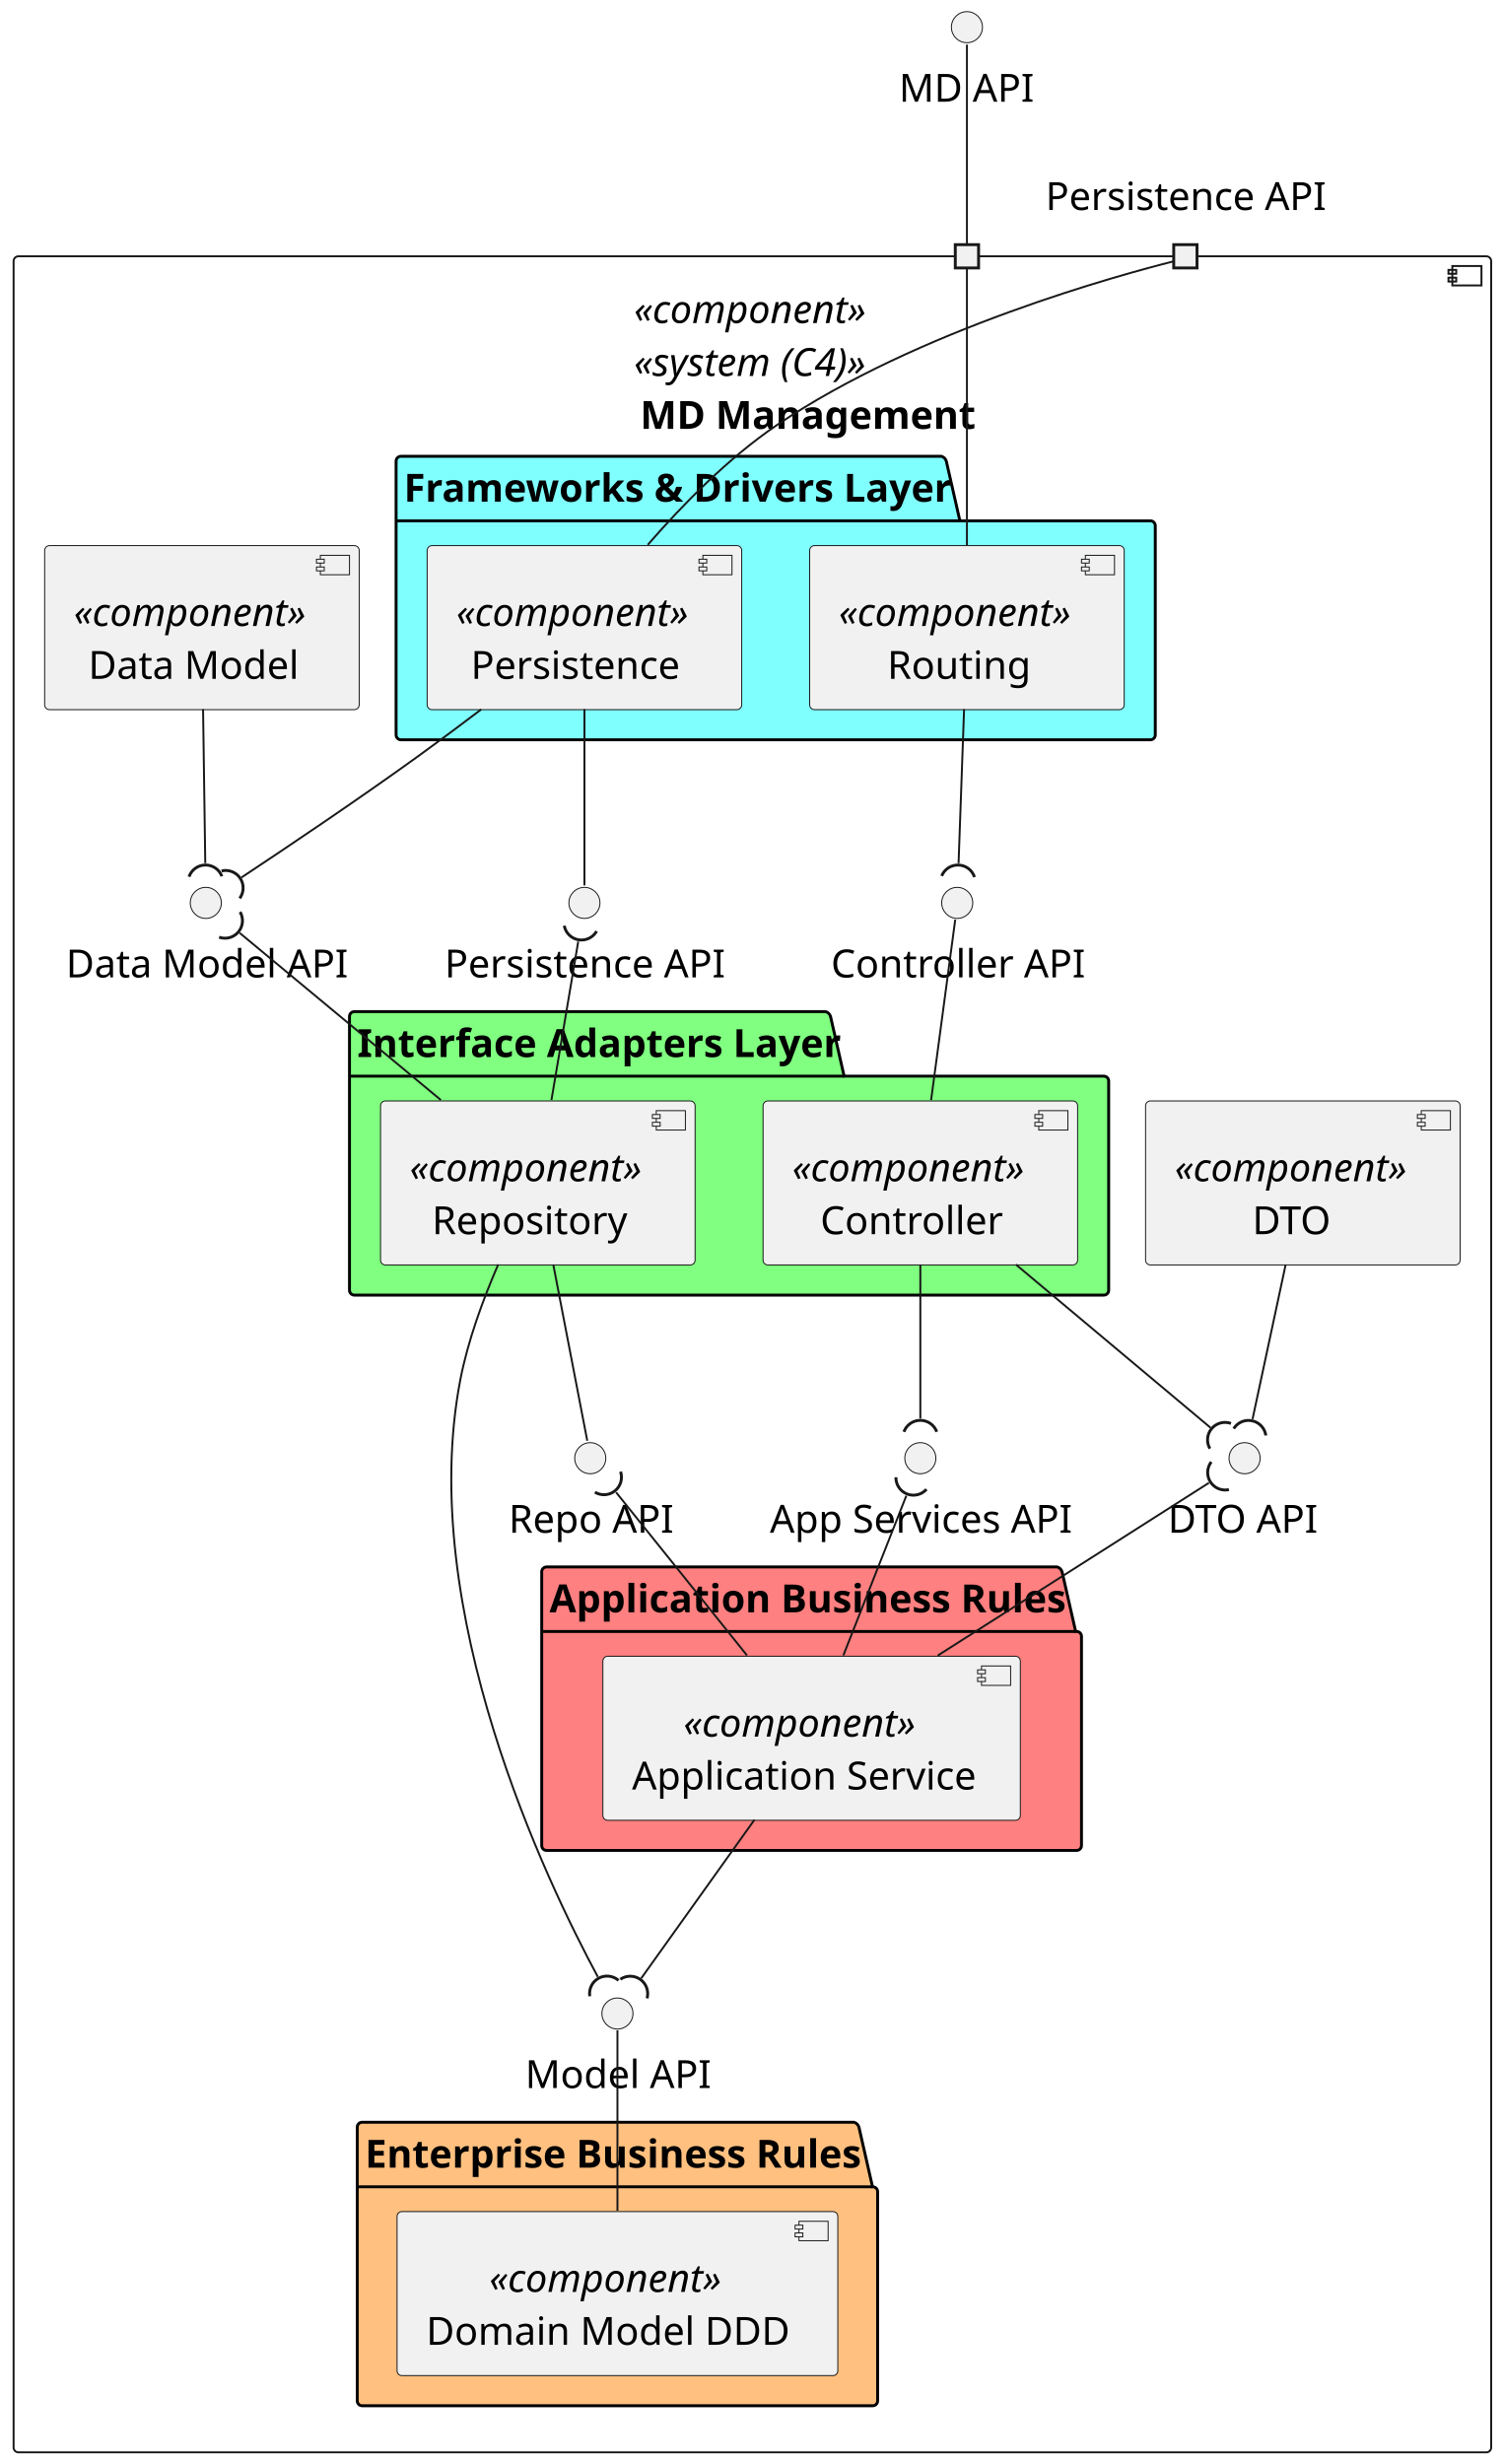
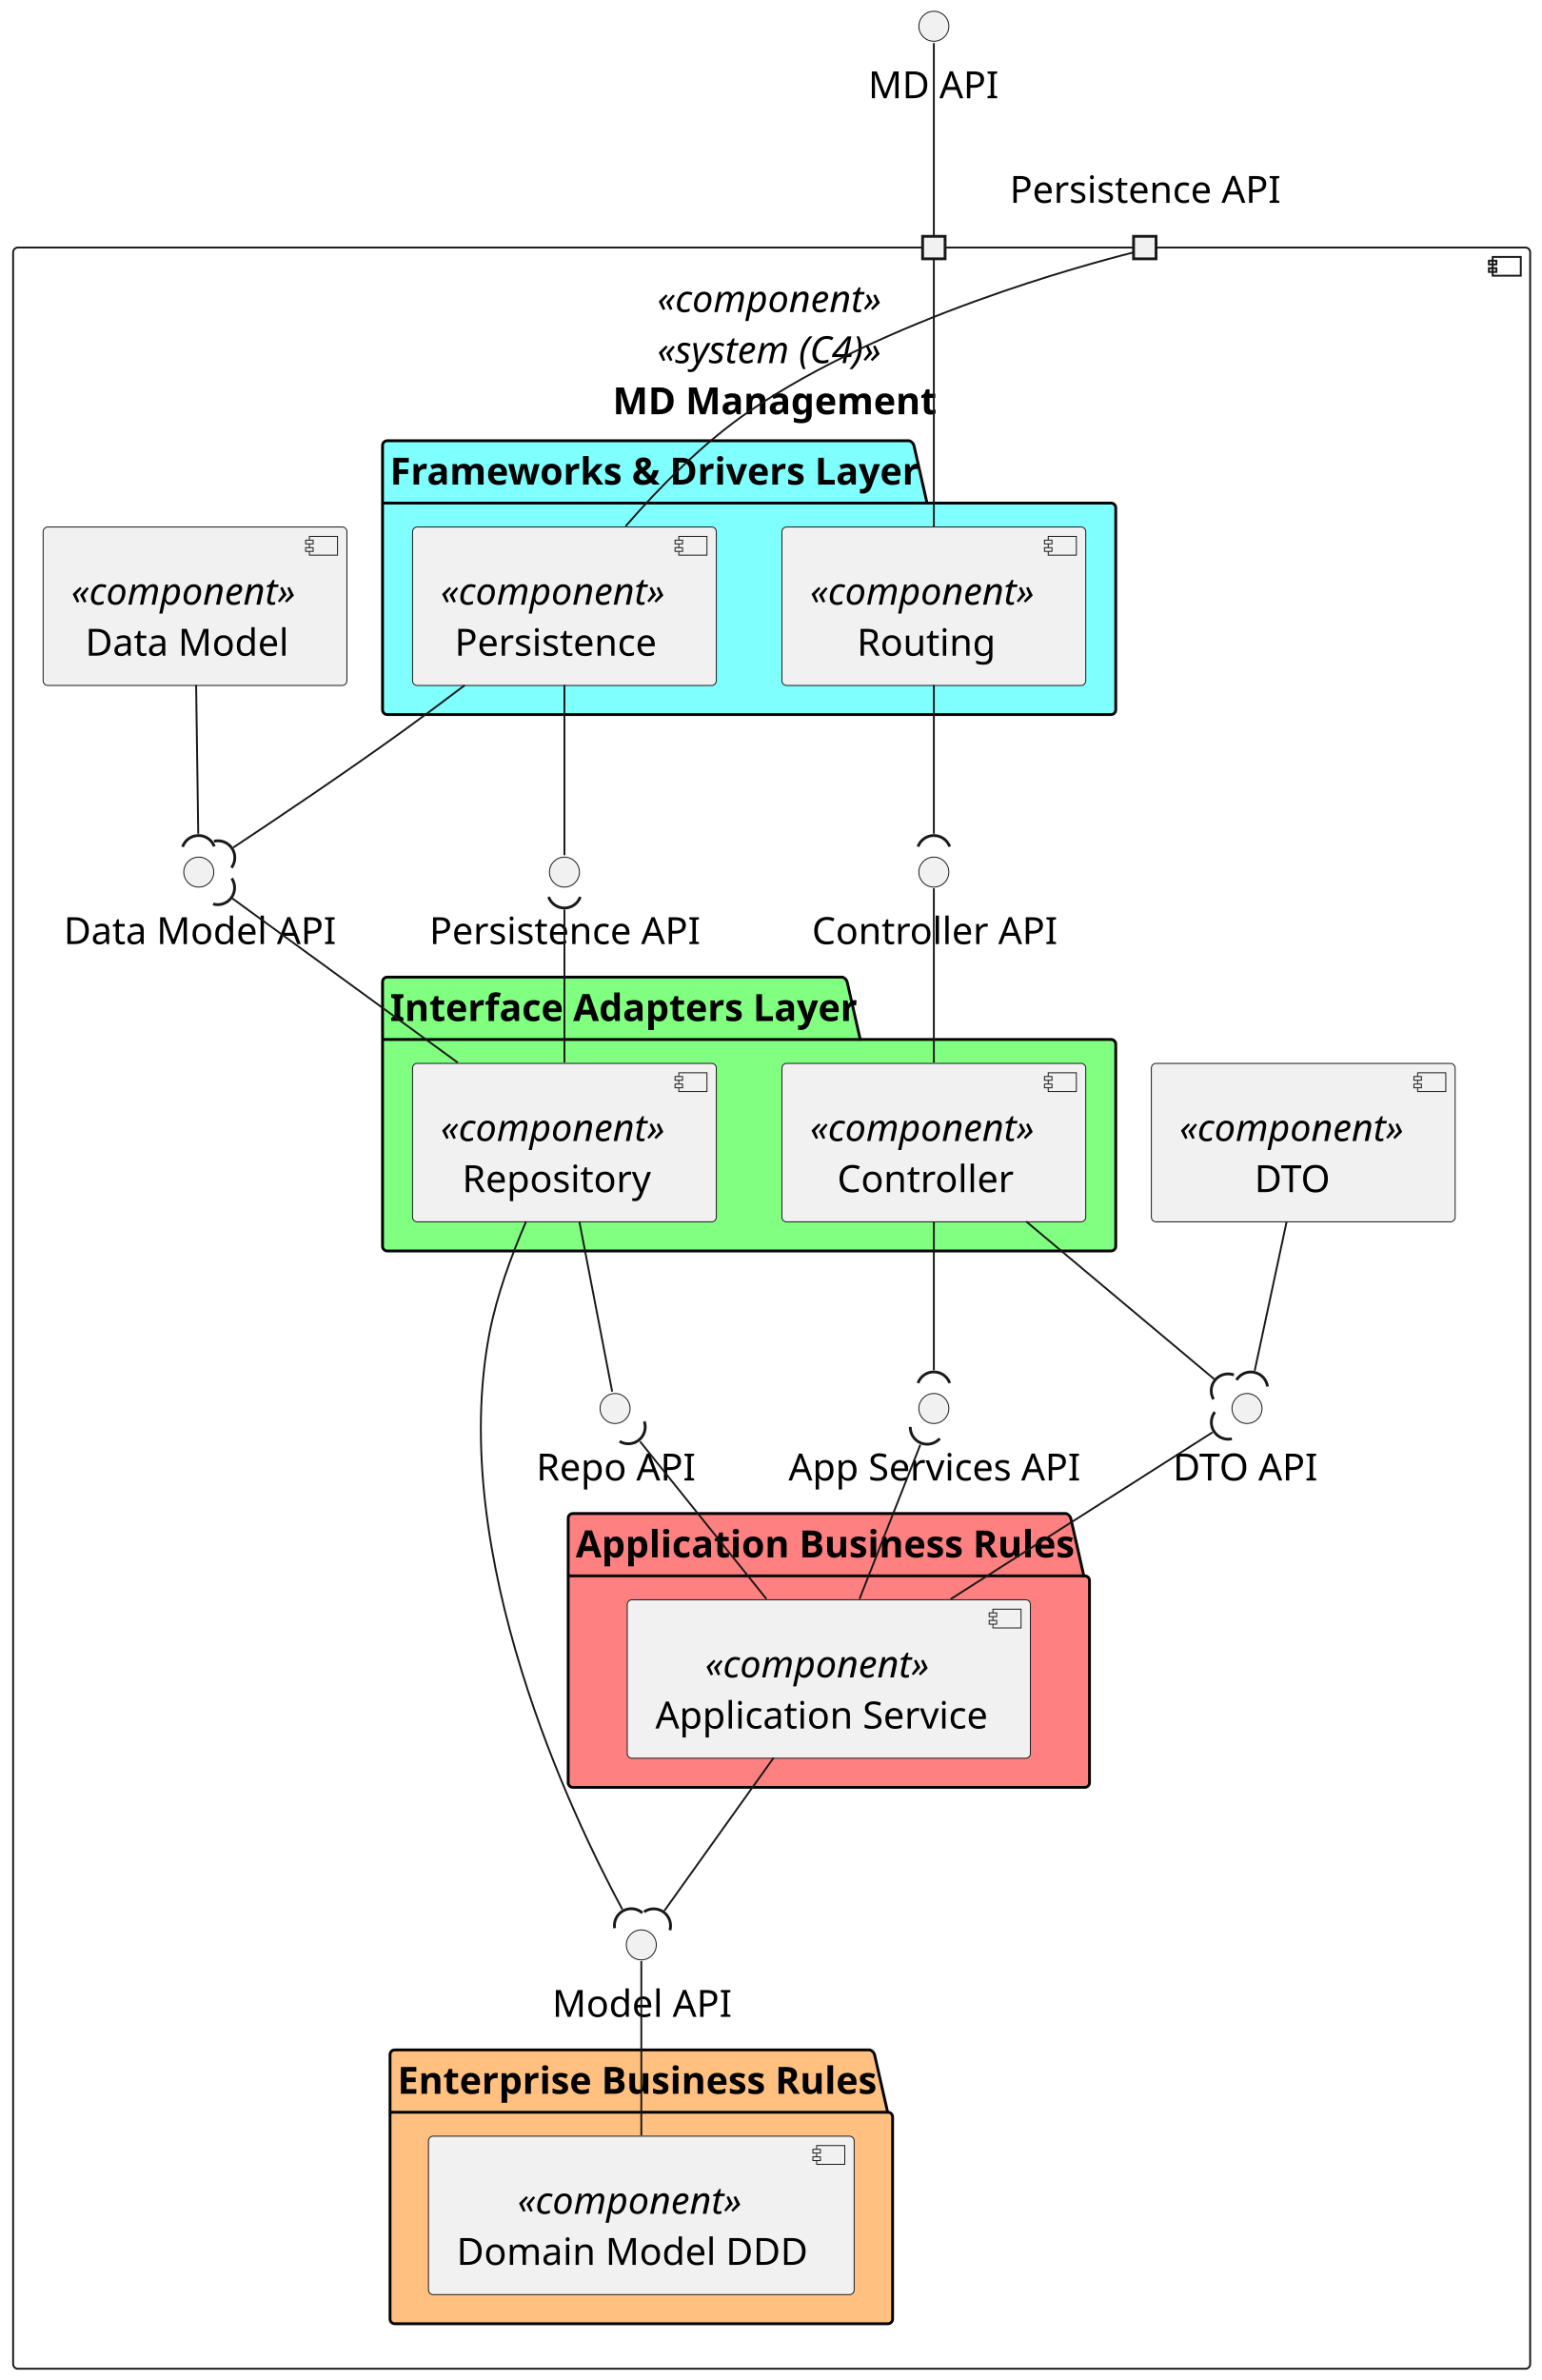
- <svg xmlns="http://www.w3.org/2000/svg" contentStyleType="text/css" height="1269px" preserveAspectRatio="none" style="width:774px;height:1269px;background:#FFFFFF;" version="1.1" viewBox="0 0 774 1269" width="774px" zoomAndPan="magnify">
+ <svg xmlns="http://www.w3.org/2000/svg" contentStyleType="text/css" height="1269px" preserveAspectRatio="none" style="width:822px;height:1269px;background:#FFFFFF;" version="1.1" viewBox="0 0 822 1269" width="822px" zoomAndPan="magnify">
  <defs />
  <g>
-     <g id="cluster_MDD">
-       <rect fill="none" height="1131" rx="2.5" ry="2.5" style="stroke:#181818;stroke-width:1.0;" width="761" x="7" y="132" />
-       <rect fill="none" height="10" style="stroke:#181818;stroke-width:1.0;" width="15" x="748" y="137" />
-       <rect fill="none" height="2" style="stroke:#181818;stroke-width:1.0;" width="4" x="746" y="139" />
-       <rect fill="none" height="2" style="stroke:#181818;stroke-width:1.0;" width="4" x="746" y="143" />
-       <text fill="#000000" font-family="sans-serif" font-size="20" font-style="italic" lengthAdjust="spacing" textLength="122" x="326.5" y="166.38">«component»</text>
-       <text fill="#000000" font-family="sans-serif" font-size="20" font-style="italic" lengthAdjust="spacing" textLength="122" x="326.5" y="193.62">«system (C4)»</text>
-       <text fill="#000000" font-family="sans-serif" font-size="20" font-weight="bold" lengthAdjust="spacing" textLength="115.625" x="329.688" y="220.86">MD Management</text>
+     <g id="cluster_MDM">
+       <rect fill="none" height="1131" rx="2.5" ry="2.5" style="stroke:#181818;stroke-width:1.0;" width="809" x="7" y="132" />
+       <rect fill="none" height="10" style="stroke:#181818;stroke-width:1.0;" width="15" x="796" y="137" />
+       <rect fill="none" height="2" style="stroke:#181818;stroke-width:1.0;" width="4" x="794" y="139" />
+       <rect fill="none" height="2" style="stroke:#181818;stroke-width:1.0;" width="4" x="794" y="143" />
+       <text fill="#000000" font-family="sans-serif" font-size="20" font-style="italic" lengthAdjust="spacing" textLength="122" x="350.5" y="166.38">«component»</text>
+       <text fill="#000000" font-family="sans-serif" font-size="20" font-style="italic" lengthAdjust="spacing" textLength="122" x="350.5" y="193.62">«system (C4)»</text>
+       <text fill="#000000" font-family="sans-serif" font-size="20" font-weight="bold" lengthAdjust="spacing" textLength="169.5" x="326.75" y="220.86">MD Management</text>
    </g>
    <g id="cluster_Frameworks &amp; Drivers Layer">
      <path d="M206.5,235 L484.875,235 A3.75,3.75 0 0 1 487.375,237.5 L494.375,268.24 L592.5,268.24 A2.5,2.5 0 0 1 595,270.74 L595,378.5 A2.5,2.5 0 0 1 592.5,381 L206.5,381 A2.5,2.5 0 0 1 204,378.5 L204,237.5 A2.5,2.5 0 0 1 206.5,235 " fill="#80FFFF" style="stroke:#000000;stroke-width:1.5;" />
      <line style="stroke:#000000;stroke-width:1.5;" x1="204" x2="494.375" y1="268.24" y2="268.24" />
      <text fill="#000000" font-family="sans-serif" font-size="20" font-weight="bold" lengthAdjust="spacing" textLength="277.375" x="208" y="258.38">Frameworks &amp; Drivers Layer</text>
    </g>
    <g id="cluster_Interface Adapters Layer">
-       <path d="M182.5,521 L425.25,521 A3.75,3.75 0 0 1 427.75,523.5 L434.75,554.24 L568.5,554.24 A2.5,2.5 0 0 1 571,556.74 L571,664.5 A2.5,2.5 0 0 1 568.5,667 L182.5,667 A2.5,2.5 0 0 1 180,664.5 L180,523.5 A2.5,2.5 0 0 1 182.5,521 " fill="#80FF80" style="stroke:#000000;stroke-width:1.5;" />
-       <line style="stroke:#000000;stroke-width:1.5;" x1="180" x2="434.75" y1="554.24" y2="554.24" />
-       <text fill="#000000" font-family="sans-serif" font-size="20" font-weight="bold" lengthAdjust="spacing" textLength="241.75" x="184" y="544.38">Interface Adapters Layer</text>
+       <path d="M206.5,521 L449.25,521 A3.75,3.75 0 0 1 451.75,523.5 L458.75,554.24 L592.5,554.24 A2.5,2.5 0 0 1 595,556.74 L595,664.5 A2.5,2.5 0 0 1 592.5,667 L206.5,667 A2.5,2.5 0 0 1 204,664.5 L204,523.5 A2.5,2.5 0 0 1 206.5,521 " fill="#80FF80" style="stroke:#000000;stroke-width:1.5;" />
+       <line style="stroke:#000000;stroke-width:1.5;" x1="204" x2="458.75" y1="554.24" y2="554.24" />
+       <text fill="#000000" font-family="sans-serif" font-size="20" font-weight="bold" lengthAdjust="spacing" textLength="241.75" x="208" y="544.38">Interface Adapters Layer</text>
    </g>
    <g id="cluster_Application Business Rules">
-       <path d="M281.5,807 L544.5,807 A3.75,3.75 0 0 1 547,809.5 L554,840.24 L554.5,840.24 A2.5,2.5 0 0 1 557,842.74 L557,950.5 A2.5,2.5 0 0 1 554.5,953 L281.5,953 A2.5,2.5 0 0 1 279,950.5 L279,809.5 A2.5,2.5 0 0 1 281.5,807 " fill="#FF8080" style="stroke:#000000;stroke-width:1.5;" />
-       <line style="stroke:#000000;stroke-width:1.5;" x1="279" x2="554" y1="840.24" y2="840.24" />
-       <text fill="#000000" font-family="sans-serif" font-size="20" font-weight="bold" lengthAdjust="spacing" textLength="262" x="283" y="830.38">Application Business Rules</text>
+       <path d="M305.5,807 L568.5,807 A3.75,3.75 0 0 1 571,809.5 L578,840.24 L578.5,840.24 A2.5,2.5 0 0 1 581,842.74 L581,950.5 A2.5,2.5 0 0 1 578.5,953 L305.5,953 A2.5,2.5 0 0 1 303,950.5 L303,809.5 A2.5,2.5 0 0 1 305.5,807 " fill="#FF8080" style="stroke:#000000;stroke-width:1.5;" />
+       <line style="stroke:#000000;stroke-width:1.5;" x1="303" x2="578" y1="840.24" y2="840.24" />
+       <text fill="#000000" font-family="sans-serif" font-size="20" font-weight="bold" lengthAdjust="spacing" textLength="262" x="307" y="830.38">Application Business Rules</text>
    </g>
    <g id="cluster_Enterprise Business Rules">
-       <path d="M186.5,1093 L439.875,1093 A3.75,3.75 0 0 1 442.375,1095.5 L449.375,1126.24 L449.5,1126.24 A2.5,2.5 0 0 1 452,1128.74 L452,1236.5 A2.5,2.5 0 0 1 449.5,1239 L186.5,1239 A2.5,2.5 0 0 1 184,1236.5 L184,1095.5 A2.5,2.5 0 0 1 186.5,1093 " fill="#FFC080" style="stroke:#000000;stroke-width:1.5;" />
-       <line style="stroke:#000000;stroke-width:1.5;" x1="184" x2="449.375" y1="1126.24" y2="1126.24" />
-       <text fill="#000000" font-family="sans-serif" font-size="20" font-weight="bold" lengthAdjust="spacing" textLength="252.375" x="188" y="1116.38">Enterprise Business Rules</text>
+       <path d="M210.5,1093 L463.875,1093 A3.75,3.75 0 0 1 466.375,1095.5 L473.375,1126.24 L473.5,1126.24 A2.5,2.5 0 0 1 476,1128.74 L476,1236.5 A2.5,2.5 0 0 1 473.5,1239 L210.5,1239 A2.5,2.5 0 0 1 208,1236.5 L208,1095.5 A2.5,2.5 0 0 1 210.5,1093 " fill="#FFC080" style="stroke:#000000;stroke-width:1.5;" />
+       <line style="stroke:#000000;stroke-width:1.5;" x1="208" x2="473.375" y1="1126.24" y2="1126.24" />
+       <text fill="#000000" font-family="sans-serif" font-size="20" font-weight="bold" lengthAdjust="spacing" textLength="252.375" x="212" y="1116.38">Enterprise Business Rules</text>
    </g>
    <text fill="#000000" font-family="sans-serif" font-size="20" lengthAdjust="spacing" textLength="5" x="495.5" y="108.14"> </text>
    <rect fill="#F1F1F1" height="12" style="stroke:#181818;stroke-width:1.5;" width="12" x="492" y="126" />
    <text fill="#000000" font-family="sans-serif" font-size="20" lengthAdjust="spacing" textLength="144" x="538.5" y="108.14">Persistence API</text>
    <rect fill="#F1F1F1" height="12" style="stroke:#181818;stroke-width:1.5;" width="12" x="604.5" y="126" />
    <g id="elem_CTRL_API">
-       <ellipse cx="493" cy="465" fill="#F1F1F1" rx="8" ry="8" style="stroke:#181818;stroke-width:0.5;" />
-       <text fill="#000000" font-family="sans-serif" font-size="20" lengthAdjust="spacing" textLength="130" x="428" y="503.38">Controller API</text>
+       <ellipse cx="498" cy="465" fill="#F1F1F1" rx="8" ry="8" style="stroke:#181818;stroke-width:0.5;" />
+       <text fill="#000000" font-family="sans-serif" font-size="20" lengthAdjust="spacing" textLength="130" x="433" y="503.38">Controller API</text>
    </g>
    <g id="elem_DATA_API">
      <ellipse cx="106" cy="465" fill="#F1F1F1" rx="8" ry="8" style="stroke:#181818;stroke-width:0.5;" />
      <text fill="#000000" font-family="sans-serif" font-size="20" lengthAdjust="spacing" textLength="144" x="34" y="503.38">Data Model API</text>
    </g>
    <g id="elem_SRV_API">
-       <ellipse cx="474" cy="751" fill="#F1F1F1" rx="8" ry="8" style="stroke:#181818;stroke-width:0.5;" />
-       <text fill="#000000" font-family="sans-serif" font-size="20" lengthAdjust="spacing" textLength="155" x="396.5" y="789.38">App Services API</text>
+       <ellipse cx="498" cy="751" fill="#F1F1F1" rx="8" ry="8" style="stroke:#181818;stroke-width:0.5;" />
+       <text fill="#000000" font-family="sans-serif" font-size="20" lengthAdjust="spacing" textLength="155" x="420.5" y="789.38">App Services API</text>
    </g>
    <g id="elem_DTO_API">
-       <ellipse cx="641" cy="751" fill="#F1F1F1" rx="8" ry="8" style="stroke:#181818;stroke-width:0.5;" />
-       <text fill="#000000" font-family="sans-serif" font-size="20" lengthAdjust="spacing" textLength="79" x="601.5" y="789.38">DTO API</text>
+       <ellipse cx="665" cy="751" fill="#F1F1F1" rx="8" ry="8" style="stroke:#181818;stroke-width:0.5;" />
+       <text fill="#000000" font-family="sans-serif" font-size="20" lengthAdjust="spacing" textLength="79" x="625.5" y="789.38">DTO API</text>
    </g>
    <g id="elem_REPO_API">
-       <ellipse cx="304" cy="751" fill="#F1F1F1" rx="8" ry="8" style="stroke:#181818;stroke-width:0.5;" />
-       <text fill="#000000" font-family="sans-serif" font-size="20" lengthAdjust="spacing" textLength="84" x="262" y="789.38">Repo API</text>
+       <ellipse cx="328" cy="751" fill="#F1F1F1" rx="8" ry="8" style="stroke:#181818;stroke-width:0.5;" />
+       <text fill="#000000" font-family="sans-serif" font-size="20" lengthAdjust="spacing" textLength="84" x="286" y="789.38">Repo API</text>
    </g>
    <g id="elem_MODEL_API">
-       <ellipse cx="318" cy="1037" fill="#F1F1F1" rx="8" ry="8" style="stroke:#181818;stroke-width:0.5;" />
-       <text fill="#000000" font-family="sans-serif" font-size="20" lengthAdjust="spacing" textLength="95" x="270.5" y="1075.38">Model API</text>
+       <ellipse cx="342" cy="1037" fill="#F1F1F1" rx="8" ry="8" style="stroke:#181818;stroke-width:0.5;" />
+       <text fill="#000000" font-family="sans-serif" font-size="20" lengthAdjust="spacing" textLength="95" x="294.5" y="1075.38">Model API</text>
    </g>
    <g id="elem_PERSISTENCE_API">
      <ellipse cx="301" cy="465" fill="#F1F1F1" rx="8" ry="8" style="stroke:#181818;stroke-width:0.5;" />
      <text fill="#000000" font-family="sans-serif" font-size="20" lengthAdjust="spacing" textLength="144" x="229" y="503.38">Persistence API</text>
    </g>
    <g id="elem_ROUTE">
      <rect fill="#F1F1F1" height="84.48" rx="2.5" ry="2.5" style="stroke:#181818;stroke-width:0.5;" width="162" x="417" y="281" />
      <rect fill="#F1F1F1" height="10" style="stroke:#181818;stroke-width:0.5;" width="15" x="559" y="286" />
      <rect fill="#F1F1F1" height="2" style="stroke:#181818;stroke-width:0.5;" width="4" x="557" y="288" />
      <rect fill="#F1F1F1" height="2" style="stroke:#181818;stroke-width:0.5;" width="4" x="557" y="292" />
      <text fill="#000000" font-family="sans-serif" font-size="20" font-style="italic" lengthAdjust="spacing" textLength="122" x="432" y="322.38">«component»</text>
      <text fill="#000000" font-family="sans-serif" font-size="20" lengthAdjust="spacing" textLength="72" x="457" y="349.62">Routing</text>
    </g>
    <g id="elem_PERSISTENCE">
      <rect fill="#F1F1F1" height="84.48" rx="2.5" ry="2.5" style="stroke:#181818;stroke-width:0.5;" width="162" x="220" y="281" />
      <rect fill="#F1F1F1" height="10" style="stroke:#181818;stroke-width:0.5;" width="15" x="362" y="286" />
      <rect fill="#F1F1F1" height="2" style="stroke:#181818;stroke-width:0.5;" width="4" x="360" y="288" />
      <rect fill="#F1F1F1" height="2" style="stroke:#181818;stroke-width:0.5;" width="4" x="360" y="292" />
      <text fill="#000000" font-family="sans-serif" font-size="20" font-style="italic" lengthAdjust="spacing" textLength="122" x="235" y="322.38">«component»</text>
      <text fill="#000000" font-family="sans-serif" font-size="20" lengthAdjust="spacing" textLength="107" x="242.5" y="349.62">Persistence</text>
    </g>
    <g id="elem_DATA">
      <rect fill="#F1F1F1" height="84.48" rx="2.5" ry="2.5" style="stroke:#181818;stroke-width:0.5;" width="162" x="23" y="281" />
      <rect fill="#F1F1F1" height="10" style="stroke:#181818;stroke-width:0.5;" width="15" x="165" y="286" />
      <rect fill="#F1F1F1" height="2" style="stroke:#181818;stroke-width:0.5;" width="4" x="163" y="288" />
      <rect fill="#F1F1F1" height="2" style="stroke:#181818;stroke-width:0.5;" width="4" x="163" y="292" />
      <text fill="#000000" font-family="sans-serif" font-size="20" font-style="italic" lengthAdjust="spacing" textLength="122" x="38" y="322.38">«component»</text>
      <text fill="#000000" font-family="sans-serif" font-size="20" lengthAdjust="spacing" textLength="107" x="45.5" y="349.62">Data Model</text>
    </g>
    <g id="elem_DTO">
-       <rect fill="#F1F1F1" height="84.48" rx="2.5" ry="2.5" style="stroke:#181818;stroke-width:0.5;" width="162" x="590" y="567" />
-       <rect fill="#F1F1F1" height="10" style="stroke:#181818;stroke-width:0.5;" width="15" x="732" y="572" />
-       <rect fill="#F1F1F1" height="2" style="stroke:#181818;stroke-width:0.5;" width="4" x="730" y="574" />
-       <rect fill="#F1F1F1" height="2" style="stroke:#181818;stroke-width:0.5;" width="4" x="730" y="578" />
-       <text fill="#000000" font-family="sans-serif" font-size="20" font-style="italic" lengthAdjust="spacing" textLength="122" x="605" y="608.38">«component»</text>
-       <text fill="#000000" font-family="sans-serif" font-size="20" lengthAdjust="spacing" textLength="42" x="645" y="635.62">DTO</text>
+       <rect fill="#F1F1F1" height="84.48" rx="2.5" ry="2.5" style="stroke:#181818;stroke-width:0.5;" width="162" x="614" y="567" />
+       <rect fill="#F1F1F1" height="10" style="stroke:#181818;stroke-width:0.5;" width="15" x="756" y="572" />
+       <rect fill="#F1F1F1" height="2" style="stroke:#181818;stroke-width:0.5;" width="4" x="754" y="574" />
+       <rect fill="#F1F1F1" height="2" style="stroke:#181818;stroke-width:0.5;" width="4" x="754" y="578" />
+       <text fill="#000000" font-family="sans-serif" font-size="20" font-style="italic" lengthAdjust="spacing" textLength="122" x="629" y="608.38">«component»</text>
+       <text fill="#000000" font-family="sans-serif" font-size="20" lengthAdjust="spacing" textLength="42" x="669" y="635.62">DTO</text>
    </g>
    <g id="elem_CTRL">
-       <rect fill="#F1F1F1" height="84.48" rx="2.5" ry="2.5" style="stroke:#181818;stroke-width:0.5;" width="162" x="393" y="567" />
-       <rect fill="#F1F1F1" height="10" style="stroke:#181818;stroke-width:0.5;" width="15" x="535" y="572" />
-       <rect fill="#F1F1F1" height="2" style="stroke:#181818;stroke-width:0.5;" width="4" x="533" y="574" />
-       <rect fill="#F1F1F1" height="2" style="stroke:#181818;stroke-width:0.5;" width="4" x="533" y="578" />
-       <text fill="#000000" font-family="sans-serif" font-size="20" font-style="italic" lengthAdjust="spacing" textLength="122" x="408" y="608.38">«component»</text>
-       <text fill="#000000" font-family="sans-serif" font-size="20" lengthAdjust="spacing" textLength="93" x="422.5" y="635.62">Controller</text>
+       <rect fill="#F1F1F1" height="84.48" rx="2.5" ry="2.5" style="stroke:#181818;stroke-width:0.5;" width="162" x="417" y="567" />
+       <rect fill="#F1F1F1" height="10" style="stroke:#181818;stroke-width:0.5;" width="15" x="559" y="572" />
+       <rect fill="#F1F1F1" height="2" style="stroke:#181818;stroke-width:0.5;" width="4" x="557" y="574" />
+       <rect fill="#F1F1F1" height="2" style="stroke:#181818;stroke-width:0.5;" width="4" x="557" y="578" />
+       <text fill="#000000" font-family="sans-serif" font-size="20" font-style="italic" lengthAdjust="spacing" textLength="122" x="432" y="608.38">«component»</text>
+       <text fill="#000000" font-family="sans-serif" font-size="20" lengthAdjust="spacing" textLength="93" x="446.5" y="635.62">Controller</text>
    </g>
    <g id="elem_REPO">
-       <rect fill="#F1F1F1" height="84.48" rx="2.5" ry="2.5" style="stroke:#181818;stroke-width:0.5;" width="162" x="196" y="567" />
-       <rect fill="#F1F1F1" height="10" style="stroke:#181818;stroke-width:0.5;" width="15" x="338" y="572" />
-       <rect fill="#F1F1F1" height="2" style="stroke:#181818;stroke-width:0.5;" width="4" x="336" y="574" />
-       <rect fill="#F1F1F1" height="2" style="stroke:#181818;stroke-width:0.5;" width="4" x="336" y="578" />
-       <text fill="#000000" font-family="sans-serif" font-size="20" font-style="italic" lengthAdjust="spacing" textLength="122" x="211" y="608.38">«component»</text>
-       <text fill="#000000" font-family="sans-serif" font-size="20" lengthAdjust="spacing" textLength="99" x="222.5" y="635.62">Repository</text>
+       <rect fill="#F1F1F1" height="84.48" rx="2.5" ry="2.5" style="stroke:#181818;stroke-width:0.5;" width="162" x="220" y="567" />
+       <rect fill="#F1F1F1" height="10" style="stroke:#181818;stroke-width:0.5;" width="15" x="362" y="572" />
+       <rect fill="#F1F1F1" height="2" style="stroke:#181818;stroke-width:0.5;" width="4" x="360" y="574" />
+       <rect fill="#F1F1F1" height="2" style="stroke:#181818;stroke-width:0.5;" width="4" x="360" y="578" />
+       <text fill="#000000" font-family="sans-serif" font-size="20" font-style="italic" lengthAdjust="spacing" textLength="122" x="235" y="608.38">«component»</text>
+       <text fill="#000000" font-family="sans-serif" font-size="20" lengthAdjust="spacing" textLength="99" x="246.5" y="635.62">Repository</text>
    </g>
    <g id="elem_SRV">
-       <rect fill="#F1F1F1" height="84.48" rx="2.5" ry="2.5" style="stroke:#181818;stroke-width:0.5;" width="215" x="310.5" y="853" />
-       <rect fill="#F1F1F1" height="10" style="stroke:#181818;stroke-width:0.5;" width="15" x="505.5" y="858" />
-       <rect fill="#F1F1F1" height="2" style="stroke:#181818;stroke-width:0.5;" width="4" x="503.5" y="860" />
-       <rect fill="#F1F1F1" height="2" style="stroke:#181818;stroke-width:0.5;" width="4" x="503.5" y="864" />
-       <text fill="#000000" font-family="sans-serif" font-size="20" font-style="italic" lengthAdjust="spacing" textLength="122" x="352" y="894.38">«component»</text>
-       <text fill="#000000" font-family="sans-serif" font-size="20" lengthAdjust="spacing" textLength="175" x="325.5" y="921.62">Application Service</text>
+       <rect fill="#F1F1F1" height="84.48" rx="2.5" ry="2.5" style="stroke:#181818;stroke-width:0.5;" width="215" x="334.5" y="853" />
+       <rect fill="#F1F1F1" height="10" style="stroke:#181818;stroke-width:0.5;" width="15" x="529.5" y="858" />
+       <rect fill="#F1F1F1" height="2" style="stroke:#181818;stroke-width:0.5;" width="4" x="527.5" y="860" />
+       <rect fill="#F1F1F1" height="2" style="stroke:#181818;stroke-width:0.5;" width="4" x="527.5" y="864" />
+       <text fill="#000000" font-family="sans-serif" font-size="20" font-style="italic" lengthAdjust="spacing" textLength="122" x="376" y="894.38">«component»</text>
+       <text fill="#000000" font-family="sans-serif" font-size="20" lengthAdjust="spacing" textLength="175" x="349.5" y="921.62">Application Service</text>
    </g>
    <g id="elem_MODEL">
-       <rect fill="#F1F1F1" height="84.48" rx="2.5" ry="2.5" style="stroke:#181818;stroke-width:0.5;" width="227" x="204.5" y="1139" />
-       <rect fill="#F1F1F1" height="10" style="stroke:#181818;stroke-width:0.5;" width="15" x="411.5" y="1144" />
-       <rect fill="#F1F1F1" height="2" style="stroke:#181818;stroke-width:0.5;" width="4" x="409.5" y="1146" />
-       <rect fill="#F1F1F1" height="2" style="stroke:#181818;stroke-width:0.5;" width="4" x="409.5" y="1150" />
-       <text fill="#000000" font-family="sans-serif" font-size="20" font-style="italic" lengthAdjust="spacing" textLength="122" x="252" y="1180.38">«component»</text>
-       <text fill="#000000" font-family="sans-serif" font-size="20" lengthAdjust="spacing" textLength="187" x="219.5" y="1207.62">Domain Model DDD</text>
+       <rect fill="#F1F1F1" height="84.48" rx="2.5" ry="2.5" style="stroke:#181818;stroke-width:0.5;" width="227" x="228.5" y="1139" />
+       <rect fill="#F1F1F1" height="10" style="stroke:#181818;stroke-width:0.5;" width="15" x="435.5" y="1144" />
+       <rect fill="#F1F1F1" height="2" style="stroke:#181818;stroke-width:0.5;" width="4" x="433.5" y="1146" />
+       <rect fill="#F1F1F1" height="2" style="stroke:#181818;stroke-width:0.5;" width="4" x="433.5" y="1150" />
+       <text fill="#000000" font-family="sans-serif" font-size="20" font-style="italic" lengthAdjust="spacing" textLength="122" x="276" y="1180.38">«component»</text>
+       <text fill="#000000" font-family="sans-serif" font-size="20" lengthAdjust="spacing" textLength="187" x="243.5" y="1207.62">Domain Model DDD</text>
    </g>
    <g id="elem_API">
      <ellipse cx="498" cy="14" fill="#F1F1F1" rx="8" ry="8" style="stroke:#181818;stroke-width:0.5;" />
      <text fill="#000000" font-family="sans-serif" font-size="20" lengthAdjust="spacing" textLength="70" x="463" y="52.38">MD API</text>
    </g>
    <g id="link_API_P1">
      <path d="M498,22.97 C498,45.09 498,106.79 498,125.53 " fill="none" id="API-P1" style="stroke:#181818;stroke-width:1.0;" />
    </g>
    <g id="link_ROUTE_P1">
      <path d="M498,280.74 C498,233.22 498,159.03 498,138.45 " fill="none" id="ROUTE-P1" style="stroke:#181818;stroke-width:1.0;" />
    </g>
    <g id="link_PERSISTENCE_P2">
      <path d="M333.62,280.59 C351.5,259.98 375.06,235.92 400,219 C472.67,169.7 577.98,141.23 604.67,134.54 " fill="none" id="PERSISTENCE-P2" style="stroke:#181818;stroke-width:1.0;" />
    </g>
    <g id="link_ROUTE_CTRL_API">
-       <path d="M496.53,365.25 C495.59,391.45 494.42,424.15 493.69,444.56 " fill="none" id="ROUTE-to-CTRL_API" style="stroke:#181818;stroke-width:1.0;" />
-       <path d="M501.902,451.726 A9,9 0 0 0 484.998 451.122" fill="none" style="stroke:#181818;stroke-width:1.5;" />
+       <path d="M498,365.25 C498,391.45 498,424.15 498,444.56 " fill="none" id="ROUTE-to-CTRL_API" style="stroke:#181818;stroke-width:1.0;" />
+       <path d="M506.457,451.412 A9,9 0 0 0 489.543 451.412" fill="none" style="stroke:#181818;stroke-width:1.5;" />
    </g>
    <g id="link_CTRL_API_CTRL">
-       <path d="M491.98,473.63 C489.67,490.86 483.93,533.79 479.55,566.53 " fill="none" id="CTRL_API-CTRL" style="stroke:#181818;stroke-width:1.0;" />
+       <path d="M498,473.63 C498,490.86 498,533.79 498,566.53 " fill="none" id="CTRL_API-CTRL" style="stroke:#181818;stroke-width:1.0;" />
    </g>
    <g id="link_PERSISTENCE_PERSISTENCE_API">
      <path d="M301,365.25 C301,397.19 301,438.79 301,456.01 " fill="none" id="PERSISTENCE-PERSISTENCE_API" style="stroke:#181818;stroke-width:1.0;" />
    </g>
    <g id="link_PERSISTENCE_API_REPO">
-       <path d="M297.8,484.91 C294.3,505.64 288.57,539.54 284.01,566.53 " fill="none" id="PERSISTENCE_API-backto-REPO" style="stroke:#181818;stroke-width:1.0;" />
-       <path d="M290.607,476.751 A9,9 0 0 0 307.284 479.579" fill="none" style="stroke:#181818;stroke-width:1.5;" />
+       <path d="M301,484.91 C301,505.64 301,539.54 301,566.53 " fill="none" id="PERSISTENCE_API-backto-REPO" style="stroke:#181818;stroke-width:1.0;" />
+       <path d="M292.543,478.228 A9,9 0 0 0 309.457 478.228" fill="none" style="stroke:#181818;stroke-width:1.5;" />
    </g>
    <g id="link_PERSISTENCE_DATA_API">
      <path d="M247.83,365.36 C237.35,373.31 226.39,381.49 216,389 C184.28,411.92 146.41,437.32 124.39,451.9 " fill="none" id="PERSISTENCE-to-DATA_API" style="stroke:#181818;stroke-width:1.0;" />
      <path d="M123.451,462.658 A9,9 0 0 0 114.125 448.547" fill="none" style="stroke:#181818;stroke-width:1.5;" />
    </g>
    <g id="link_DATA_API_REPO">
-       <path d="M123.45,480.49 C147.59,500.54 192.15,537.54 227.07,566.54 " fill="none" id="DATA_API-backto-REPO" style="stroke:#181818;stroke-width:1.0;" />
-       <path d="M112.851,482.675 A9,9 0 0 0 123.648 469.655" fill="none" style="stroke:#181818;stroke-width:1.5;" />
+       <path d="M123.93,479.05 C150.95,498.73 203.31,536.86 244.11,566.57 " fill="none" id="DATA_API-backto-REPO" style="stroke:#181818;stroke-width:1.0;" />
+       <path d="M113.621,482.009 A9,9 0 0 0 123.576 468.334" fill="none" style="stroke:#181818;stroke-width:1.5;" />
    </g>
    <g id="link_DATA_DATA_API">
      <path d="M104.59,365.25 C104.96,391.45 105.43,424.15 105.72,444.56 " fill="none" id="DATA-to-DATA_API" style="stroke:#181818;stroke-width:1.0;" />
      <path d="M114.272,451.291 A9,9 0 0 0 97.36 451.533" fill="none" style="stroke:#181818;stroke-width:1.5;" />
    </g>
    <g id="link_CTRL_SRV_API">
-       <path d="M474,651.25 C474,677.45 474,710.15 474,730.56 " fill="none" id="CTRL-to-SRV_API" style="stroke:#181818;stroke-width:1.0;" />
-       <path d="M482.457,737.412 A9,9 0 0 0 465.543 737.412" fill="none" style="stroke:#181818;stroke-width:1.5;" />
+       <path d="M498,651.25 C498,677.45 498,710.15 498,730.56 " fill="none" id="CTRL-to-SRV_API" style="stroke:#181818;stroke-width:1.0;" />
+       <path d="M506.457,737.412 A9,9 0 0 0 489.543 737.412" fill="none" style="stroke:#181818;stroke-width:1.5;" />
    </g>
    <g id="link_SRV_API_SRV">
-       <path d="M466.78,770.32 C458.62,790.99 445.1,825.29 434.36,852.53 " fill="none" id="SRV_API-backto-SRV" style="stroke:#181818;stroke-width:1.0;" />
-       <path d="M461.433,760.798 A9,9 0 0 0 477.166 767.009" fill="none" style="stroke:#181818;stroke-width:1.5;" />
+       <path d="M490.78,770.32 C482.62,790.99 469.1,825.29 458.36,852.53 " fill="none" id="SRV_API-backto-SRV" style="stroke:#181818;stroke-width:1.0;" />
+       <path d="M485.433,760.798 A9,9 0 0 0 501.166 767.009" fill="none" style="stroke:#181818;stroke-width:1.5;" />
    </g>
    <g id="link_DTO_API_SRV">
-       <path d="M622.62,763.7 C592.39,782.96 530.73,822.21 482.97,852.63 " fill="none" id="DTO_API-backto-SRV" style="stroke:#181818;stroke-width:1.0;" />
-       <path d="M623.839,752.902 A9,9 0 0 0 632.929 767.166" fill="none" style="stroke:#181818;stroke-width:1.5;" />
+       <path d="M646.62,763.7 C616.39,782.96 554.73,822.21 506.97,852.63 " fill="none" id="DTO_API-backto-SRV" style="stroke:#181818;stroke-width:1.0;" />
+       <path d="M647.839,752.902 A9,9 0 0 0 656.929 767.166" fill="none" style="stroke:#181818;stroke-width:1.5;" />
    </g>
    <g id="link_CTRL_DTO_API">
-       <path d="M523.2,651.25 C557.03,679.6 599.94,715.58 623.51,735.34 " fill="none" id="CTRL-to-DTO_API" style="stroke:#181818;stroke-width:1.0;" />
-       <path d="M633.993,733.091 A9,9 0 0 0 623.129 746.055" fill="none" style="stroke:#181818;stroke-width:1.5;" />
+       <path d="M547.2,651.25 C581.03,679.6 623.94,715.58 647.51,735.34 " fill="none" id="CTRL-to-DTO_API" style="stroke:#181818;stroke-width:1.0;" />
+       <path d="M657.993,733.091 A9,9 0 0 0 647.129 746.055" fill="none" style="stroke:#181818;stroke-width:1.5;" />
    </g>
    <g id="link_DTO_DTO_API">
-       <path d="M662.16,651.25 C656.52,677.57 649.47,710.47 645.1,730.85 " fill="none" id="DTO-to-DTO_API" style="stroke:#181818;stroke-width:1.0;" />
-       <path d="M651.943,739.282 A9,9 0 0 0 635.4 735.756" fill="none" style="stroke:#181818;stroke-width:1.5;" />
+       <path d="M686.16,651.25 C680.52,677.57 673.47,710.47 669.1,730.85 " fill="none" id="DTO-to-DTO_API" style="stroke:#181818;stroke-width:1.0;" />
+       <path d="M675.943,739.282 A9,9 0 0 0 659.4 735.756" fill="none" style="stroke:#181818;stroke-width:1.5;" />
    </g>
    <g id="link_REPO_REPO_API">
-       <path d="M284.95,651.25 C291.11,683.19 299.14,724.79 302.46,742.01 " fill="none" id="REPO-REPO_API" style="stroke:#181818;stroke-width:1.0;" />
+       <path d="M308.95,651.25 C315.11,683.19 323.14,724.79 326.46,742.01 " fill="none" id="REPO-REPO_API" style="stroke:#181818;stroke-width:1.0;" />
    </g>
    <g id="link_REPO_API_SRV">
-       <path d="M317.33,768.61 C333.75,789.06 362.22,824.52 384.71,852.53 " fill="none" id="REPO_API-backto-SRV" style="stroke:#181818;stroke-width:1.0;" />
-       <path d="M306.409,768.503 A9,9 0 0 0 319.603 757.919" fill="none" style="stroke:#181818;stroke-width:1.5;" />
+       <path d="M341.33,768.61 C357.75,789.06 386.22,824.52 408.71,852.53 " fill="none" id="REPO_API-backto-SRV" style="stroke:#181818;stroke-width:1.0;" />
+       <path d="M330.409,768.503 A9,9 0 0 0 343.603 757.919" fill="none" style="stroke:#181818;stroke-width:1.5;" />
    </g>
    <g id="link_SRV_MODEL_API">
-       <path d="M388.54,937.25 C369.11,964.45 344.67,998.66 330.26,1018.84 " fill="none" id="SRV-to-MODEL_API" style="stroke:#181818;stroke-width:1.0;" />
-       <path d="M333.264,1029.179 A9,9 0 0 0 319.487 1019.366" fill="none" style="stroke:#181818;stroke-width:1.5;" />
+       <path d="M412.54,937.25 C393.11,964.45 368.67,998.66 354.26,1018.84 " fill="none" id="SRV-to-MODEL_API" style="stroke:#181818;stroke-width:1.0;" />
+       <path d="M357.264,1029.179 A9,9 0 0 0 343.487 1019.366" fill="none" style="stroke:#181818;stroke-width:1.5;" />
    </g>
    <g id="link_REPO_MODEL_API">
-       <path d="M256.6,651.2 C248.82,669.11 240.89,690.62 237,711 C214.4,829.45 281.57,969.26 307.9,1018.1 " fill="none" id="REPO-to-MODEL_API" style="stroke:#181818;stroke-width:1.0;" />
-       <path d="M318.56,1019.931 A9,9 0 0 0 303.748 1028.098" fill="none" style="stroke:#181818;stroke-width:1.5;" />
+       <path d="M280.6,651.2 C272.82,669.11 264.89,690.62 261,711 C238.4,829.45 305.57,969.26 331.9,1018.1 " fill="none" id="REPO-to-MODEL_API" style="stroke:#181818;stroke-width:1.0;" />
+       <path d="M342.56,1019.931 A9,9 0 0 0 327.748 1028.098" fill="none" style="stroke:#181818;stroke-width:1.5;" />
    </g>
    <g id="link_MODEL_API_MODEL">
-       <path d="M318,1045.63 C318,1062.86 318,1105.79 318,1138.53 " fill="none" id="MODEL_API-MODEL" style="stroke:#181818;stroke-width:1.0;" />
+       <path d="M342,1045.63 C342,1062.86 342,1105.79 342,1138.53 " fill="none" id="MODEL_API-MODEL" style="stroke:#181818;stroke-width:1.0;" />
    </g>
  </g>
</svg>
